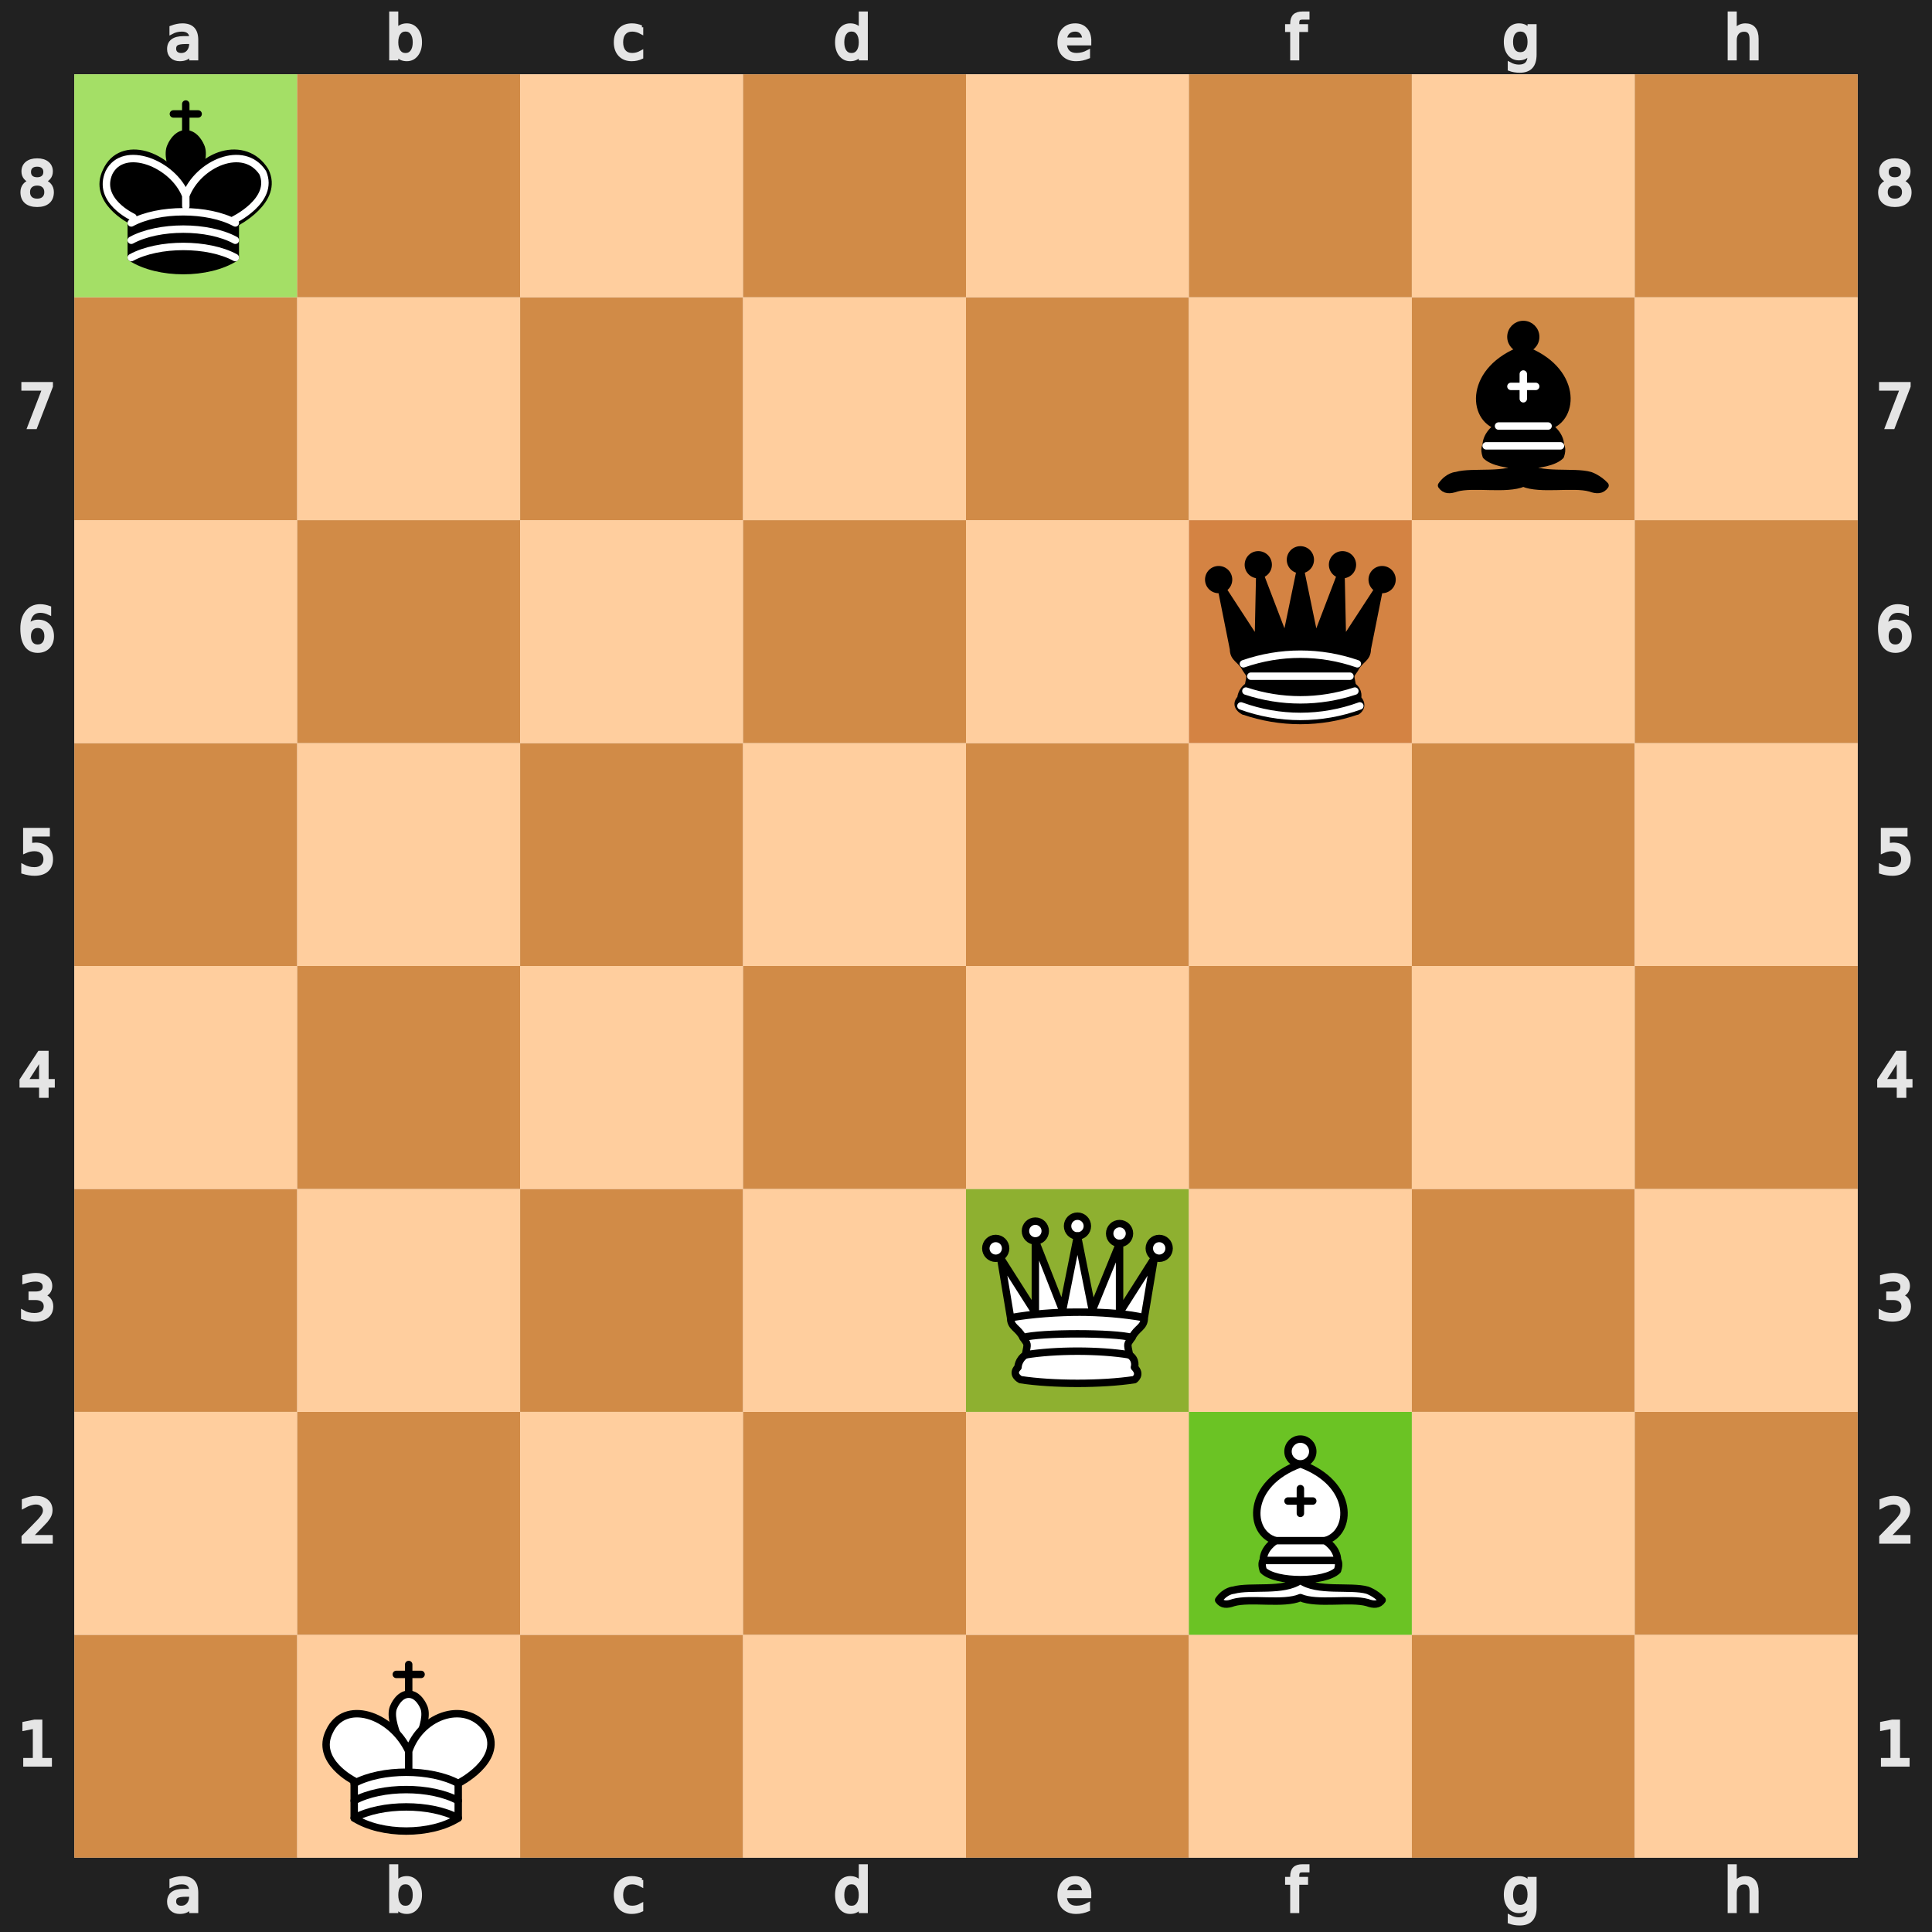
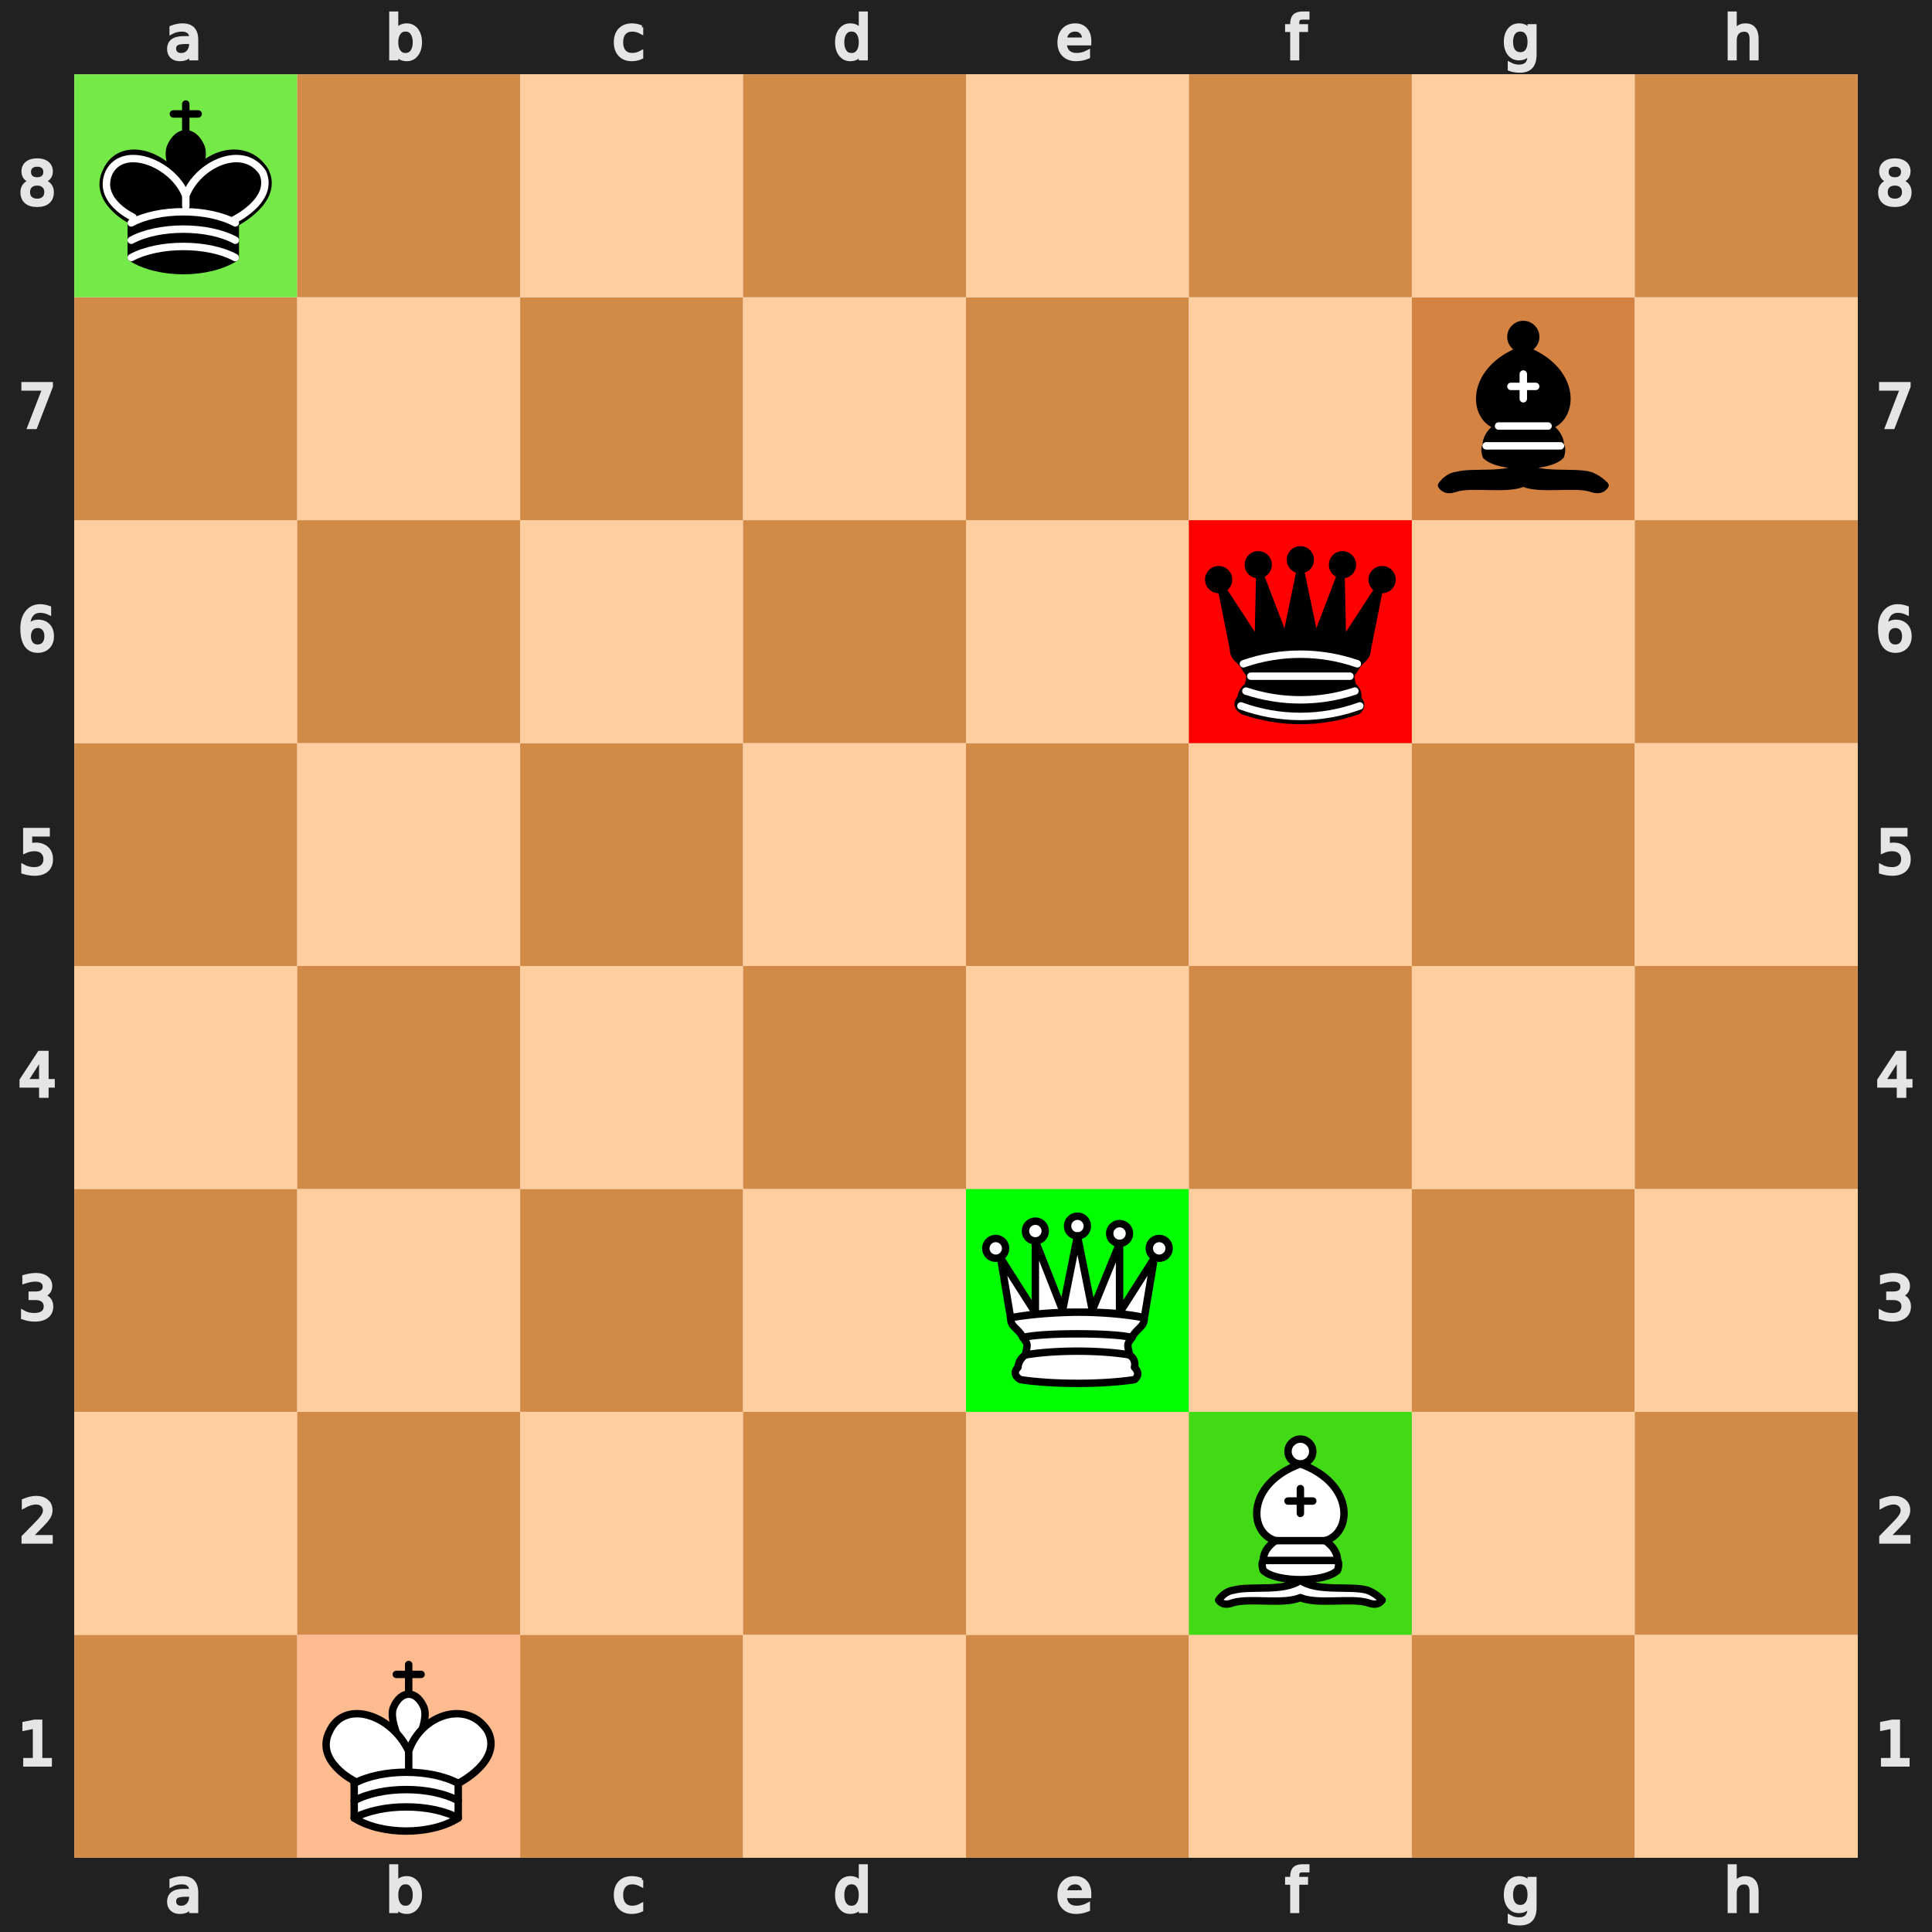
<svg xmlns="http://www.w3.org/2000/svg" xmlns:xlink="http://www.w3.org/1999/xlink" viewBox="0 0 390 390">
  <defs>
    <g id="white-bishop" class="white bishop" fill="none" fill-rule="evenodd" stroke="#000" stroke-width="1.5" stroke-linecap="round" stroke-linejoin="round">
      <g fill="#fff" stroke-linecap="butt">
        <path d="M9 36c3.39-.97 10.11.43 13.5-2 3.39 2.43 10.11 1.03 13.5 2 0 0 1.65.54 3 2-.68.97-1.65.99-3 .5-3.39-.97-10.11.46-13.5-1-3.39 1.46-10.11.03-13.5 1-1.354.49-2.323.47-3-.5 1.354-1.94 3-2 3-2zM15 32c2.5 2.5 12.5 2.5 15 0 .5-1.5 0-2 0-2 0-2.5-2.5-4-2.5-4 5.5-1.5 6-11.5-5-15.5-11 4-10.5 14-5 15.5 0 0-2.5 1.5-2.5 4 0 0-.5.5 0 2zM25 8a2.5 2.5 0 1 1-5 0 2.5 2.5 0 1 1 5 0z" />
      </g>
      <path d="M17.5 26h10M15 30h15m-7.5-14.5v5M20 18h5" stroke-linejoin="miter" />
    </g>
    <g id="white-queen" class="white queen" fill="#fff" fill-rule="evenodd" stroke="#000" stroke-width="1.5" stroke-linecap="round" stroke-linejoin="round">
      <path d="M8 12a2 2 0 1 1-4 0 2 2 0 1 1 4 0zM24.5 7.5a2 2 0 1 1-4 0 2 2 0 1 1 4 0zM41 12a2 2 0 1 1-4 0 2 2 0 1 1 4 0zM16 8.5a2 2 0 1 1-4 0 2 2 0 1 1 4 0zM33 9a2 2 0 1 1-4 0 2 2 0 1 1 4 0z" />
      <path d="M9 26c8.5-1.5 21-1.5 27 0l2-12-7 11V11l-5.5 13.5-3-15-3 15-5.5-14V25L7 14l2 12zM9 26c0 2 1.5 2 2.5 4 1 1.5 1 1 .5 3.5-1.5 1-1.5 2.5-1.5 2.5-1.5 1.5.5 2.5.5 2.5 6.5 1 16.5 1 23 0 0 0 1.5-1 0-2.5 0 0 .5-1.5-1-2.5-.5-2.5-.5-2 .5-3.5 1-2 2.5-2 2.5-4-8.5-1.5-18.5-1.5-27 0z" stroke-linecap="butt" />
      <path d="M11.5 30c3.5-1 18.5-1 22 0M12 33.5c6-1 15-1 21 0" fill="none" />
    </g>
    <g id="white-king" class="white king" fill="none" fill-rule="evenodd" stroke="#000" stroke-width="1.5" stroke-linecap="round" stroke-linejoin="round">
      <path d="M22.5 11.63V6M20 8h5" stroke-linejoin="miter" />
      <path d="M22.5 25s4.5-7.5 3-10.5c0 0-1-2.5-3-2.5s-3 2.5-3 2.5c-1.5 3 3 10.5 3 10.5" fill="#fff" stroke-linecap="butt" stroke-linejoin="miter" />
      <path d="M11.5 37c5.5 3.5 15.5 3.5 21 0v-7s9-4.5 6-10.5c-4-6.5-13.5-3.5-16 4V27v-3.5c-3.5-7.5-13-10.5-16-4-3 6 5 10 5 10V37z" fill="#fff" />
      <path d="M11.5 30c5.5-3 15.5-3 21 0m-21 3.5c5.5-3 15.5-3 21 0m-21 3.5c5.5-3 15.5-3 21 0" />
    </g>
    <g id="black-bishop" class="black bishop" fill="none" fill-rule="evenodd" stroke="#000" stroke-width="1.5" stroke-linecap="round" stroke-linejoin="round">
      <path d="M9 36c3.39-.97 10.11.43 13.5-2 3.39 2.43 10.11 1.03 13.5 2 0 0 1.65.54 3 2-.68.97-1.65.99-3 .5-3.39-.97-10.11.46-13.5-1-3.39 1.46-10.11.03-13.5 1-1.354.49-2.323.47-3-.5 1.354-1.94 3-2 3-2zm6-4c2.5 2.5 12.5 2.5 15 0 .5-1.5 0-2 0-2 0-2.5-2.5-4-2.5-4 5.5-1.5 6-11.5-5-15.5-11 4-10.5 14-5 15.5 0 0-2.5 1.5-2.5 4 0 0-.5.5 0 2zM25 8a2.5 2.5 0 1 1-5 0 2.5 2.5 0 1 1 5 0z" fill="#000" stroke-linecap="butt" />
      <path d="M17.5 26h10M15 30h15m-7.5-14.5v5M20 18h5" stroke="#fff" stroke-linejoin="miter" />
    </g>
    <g id="black-queen" class="black queen" fill="#000" fill-rule="evenodd" stroke="#000" stroke-width="1.5" stroke-linecap="round" stroke-linejoin="round">
      <g fill="#000" stroke="none">
        <circle cx="6" cy="12" r="2.75" />
        <circle cx="14" cy="9" r="2.75" />
        <circle cx="22.5" cy="8" r="2.75" />
        <circle cx="31" cy="9" r="2.75" />
        <circle cx="39" cy="12" r="2.75" />
      </g>
      <path d="M9 26c8.5-1.5 21-1.5 27 0l2.5-12.5L31 25l-.3-14.1-5.2 13.6-3-14.5-3 14.5-5.2-13.6L14 25 6.5 13.5 9 26zM9 26c0 2 1.5 2 2.5 4 1 1.5 1 1 .5 3.5-1.5 1-1.5 2.5-1.5 2.5-1.5 1.5.5 2.5.5 2.5 6.5 1 16.5 1 23 0 0 0 1.5-1 0-2.5 0 0 .5-1.5-1-2.5-.5-2.5-.5-2 .5-3.5 1-2 2.5-2 2.5-4-8.5-1.5-18.5-1.5-27 0z" stroke-linecap="butt" />
      <path d="M11 38.5a35 35 1 0 0 23 0" fill="none" stroke-linecap="butt" />
      <path d="M11 29a35 35 1 0 1 23 0M12.5 31.5h20M11.5 34.5a35 35 1 0 0 22 0M10.5 37.5a35 35 1 0 0 24 0" fill="none" stroke="#fff" />
    </g>
    <g id="black-king" class="black king" fill="none" fill-rule="evenodd" stroke="#000" stroke-width="1.5" stroke-linecap="round" stroke-linejoin="round">
      <path d="M22.5 11.63V6" stroke-linejoin="miter" />
      <path d="M22.5 25s4.5-7.5 3-10.5c0 0-1-2.5-3-2.5s-3 2.5-3 2.5c-1.5 3 3 10.5 3 10.5" fill="#000" stroke-linecap="butt" stroke-linejoin="miter" />
      <path d="M11.5 37c5.5 3.5 15.5 3.5 21 0v-7s9-4.5 6-10.5c-4-6.5-13.5-3.5-16 4V27v-3.5c-3.5-7.5-13-10.5-16-4-3 6 5 10 5 10V37z" fill="#000" />
      <path d="M20 8h5" stroke-linejoin="miter" />
      <path d="M32 29.5s8.5-4 6.03-9.65C34.15 14 25 18 22.5 24.5l.01 2.1-.01-2.1C20 18 9.906 14 6.997 19.85c-2.497 5.65 4.853 9 4.853 9M11.5 30c5.5-3 15.5-3 21 0m-21 3.5c5.5-3 15.5-3 21 0m-21 3.5c5.5-3 15.5-3 21 0" stroke="#fff" />
    </g>
  </defs>
  <rect x="7.5" y="7.5" width="375" height="375" fill="none" stroke="#212121" stroke-width="15" />
  <g transform="translate(20, 1) scale(0.75, 0.75)" fill="#e5e5e5" stroke="#e5e5e5">
    <path d="M23.328 10.016q-1.742 0-2.414.398-.672.398-.672 1.36 0 .765.5 1.218.508.445 1.375.445 1.196 0 1.914-.843.727-.852.727-2.258v-.32zm2.867-.594v4.992h-1.437v-1.328q-.492.797-1.227 1.18-.734.375-1.797.375-1.343 0-2.14-.75-.79-.758-.79-2.024 0-1.476.985-2.226.992-.75 2.953-.75h2.016V8.75q0-.992-.656-1.531-.649-.547-1.829-.547-.75 0-1.46.18-.711.18-1.368.539V6.062q.79-.304 1.532-.453.742-.156 1.445-.156 1.898 0 2.836.984.937.985.937 2.985z" />
  </g>
  <g transform="translate(20, 375) scale(0.75, 0.75)" fill="#e5e5e5" stroke="#e5e5e5">
    <path d="M23.328 10.016q-1.742 0-2.414.398-.672.398-.672 1.36 0 .765.5 1.218.508.445 1.375.445 1.196 0 1.914-.843.727-.852.727-2.258v-.32zm2.867-.594v4.992h-1.437v-1.328q-.492.797-1.227 1.18-.734.375-1.797.375-1.343 0-2.14-.75-.79-.758-.79-2.024 0-1.476.985-2.226.992-.75 2.953-.75h2.016V8.75q0-.992-.656-1.531-.649-.547-1.829-.547-.75 0-1.46.18-.711.18-1.368.539V6.062q.79-.304 1.532-.453.742-.156 1.445-.156 1.898 0 2.836.984.937.985.937 2.985z" />
  </g>
  <g transform="translate(65, 1) scale(0.75, 0.75)" fill="#e5e5e5" stroke="#e5e5e5">
    <path d="M24.922 10.047q0-1.586-.656-2.485-.649-.906-1.79-.906-1.14 0-1.796.906-.649.899-.649 2.485 0 1.586.649 2.492.656.898 1.797.898 1.14 0 1.789-.898.656-.906.656-2.492zm-4.89-3.055q.452-.781 1.14-1.156.695-.383 1.656-.383 1.594 0 2.586 1.266 1 1.265 1 3.328 0 2.062-1 3.328-.992 1.266-2.586 1.266-.96 0-1.656-.375-.688-.383-1.14-1.164v1.312h-1.446V2.258h1.445z" />
  </g>
  <g transform="translate(65, 375) scale(0.75, 0.75)" fill="#e5e5e5" stroke="#e5e5e5">
    <path d="M24.922 10.047q0-1.586-.656-2.485-.649-.906-1.79-.906-1.14 0-1.796.906-.649.899-.649 2.485 0 1.586.649 2.492.656.898 1.797.898 1.14 0 1.789-.898.656-.906.656-2.492zm-4.89-3.055q.452-.781 1.14-1.156.695-.383 1.656-.383 1.594 0 2.586 1.266 1 1.265 1 3.328 0 2.062-1 3.328-.992 1.266-2.586 1.266-.96 0-1.656-.375-.688-.383-1.14-1.164v1.312h-1.446V2.258h1.445z" />
  </g>
  <g transform="translate(110, 1) scale(0.75, 0.75)" fill="#e5e5e5" stroke="#e5e5e5">
    <path d="M25.96 6v1.344q-.608-.336-1.226-.5-.609-.172-1.234-.172-1.398 0-2.172.89-.773.883-.773 2.485 0 1.601.773 2.492.774.883 2.172.883.625 0 1.234-.164.618-.172 1.227-.508v1.328q-.602.281-1.25.422-.64.14-1.367.14-1.977 0-3.14-1.242-1.165-1.242-1.165-3.351 0-2.14 1.172-3.367 1.18-1.227 3.227-1.227.664 0 1.296.14.633.134 1.227.407z" />
  </g>
  <g transform="translate(110, 375) scale(0.75, 0.75)" fill="#e5e5e5" stroke="#e5e5e5">
    <path d="M25.96 6v1.344q-.608-.336-1.226-.5-.609-.172-1.234-.172-1.398 0-2.172.89-.773.883-.773 2.485 0 1.601.773 2.492.774.883 2.172.883.625 0 1.234-.164.618-.172 1.227-.508v1.328q-.602.281-1.25.422-.64.14-1.367.14-1.977 0-3.14-1.242-1.165-1.242-1.165-3.351 0-2.14 1.172-3.367 1.18-1.227 3.227-1.227.664 0 1.296.14.633.134 1.227.407z" />
  </g>
  <g transform="translate(155, 1) scale(0.75, 0.75)" fill="#e5e5e5" stroke="#e5e5e5">
    <path d="M24.973 6.992V2.258h1.437v12.156h-1.437v-1.312q-.453.78-1.149 1.164-.687.375-1.656.375-1.586 0-2.586-1.266-.992-1.266-.992-3.328 0-2.063.992-3.328 1-1.266 2.586-1.266.969 0 1.656.383.696.375 1.149 1.156zm-4.899 3.055q0 1.586.649 2.492.656.898 1.797.898 1.14 0 1.796-.898.657-.906.657-2.492 0-1.586-.657-2.485-.656-.906-1.796-.906-1.141 0-1.797.906-.649.899-.649 2.485z" />
  </g>
  <g transform="translate(155, 375) scale(0.75, 0.75)" fill="#e5e5e5" stroke="#e5e5e5">
    <path d="M24.973 6.992V2.258h1.437v12.156h-1.437v-1.312q-.453.78-1.149 1.164-.687.375-1.656.375-1.586 0-2.586-1.266-.992-1.266-.992-3.328 0-2.063.992-3.328 1-1.266 2.586-1.266.969 0 1.656.383.696.375 1.149 1.156zm-4.899 3.055q0 1.586.649 2.492.656.898 1.797.898 1.14 0 1.796-.898.657-.906.657-2.492 0-1.586-.657-2.485-.656-.906-1.796-.906-1.141 0-1.797.906-.649.899-.649 2.485z" />
  </g>
  <g transform="translate(200, 1) scale(0.75, 0.75)" fill="#e5e5e5" stroke="#e5e5e5">
    <path d="M26.555 9.68v.703h-6.61q.094 1.484.89 2.265.806.774 2.235.774.828 0 1.602-.203.781-.203 1.547-.61v1.36q-.774.328-1.586.5-.813.172-1.649.172-2.093 0-3.32-1.22-1.219-1.218-1.219-3.296 0-2.148 1.157-3.406 1.164-1.266 3.132-1.266 1.766 0 2.79 1.14 1.03 1.134 1.03 3.087zm-1.438-.422q-.015-1.18-.664-1.883-.64-.703-1.703-.703-1.203 0-1.93.68-.718.68-.828 1.914z" />
  </g>
  <g transform="translate(200, 375) scale(0.75, 0.75)" fill="#e5e5e5" stroke="#e5e5e5">
    <path d="M26.555 9.68v.703h-6.61q.094 1.484.89 2.265.806.774 2.235.774.828 0 1.602-.203.781-.203 1.547-.61v1.36q-.774.328-1.586.5-.813.172-1.649.172-2.093 0-3.32-1.22-1.219-1.218-1.219-3.296 0-2.148 1.157-3.406 1.164-1.266 3.132-1.266 1.766 0 2.79 1.14 1.03 1.134 1.03 3.087zm-1.438-.422q-.015-1.18-.664-1.883-.64-.703-1.703-.703-1.203 0-1.93.68-.718.68-.828 1.914z" />
  </g>
  <g transform="translate(245, 1) scale(0.75, 0.75)" fill="#e5e5e5" stroke="#e5e5e5">
    <path d="M25.285 2.258v1.195H23.91q-.773 0-1.078.313-.297.312-.297 1.125v.773h2.367v1.117h-2.367v7.633H21.09V6.781h-1.375V5.664h1.375v-.61q0-1.46.68-2.124.68-.672 2.156-.672z" />
  </g>
  <g transform="translate(245, 375) scale(0.75, 0.75)" fill="#e5e5e5" stroke="#e5e5e5">
    <path d="M25.285 2.258v1.195H23.91q-.773 0-1.078.313-.297.312-.297 1.125v.773h2.367v1.117h-2.367v7.633H21.09V6.781h-1.375V5.664h1.375v-.61q0-1.46.68-2.124.68-.672 2.156-.672z" />
  </g>
  <g transform="translate(290, 1) scale(0.75, 0.75)" fill="#e5e5e5" stroke="#e5e5e5">
    <path d="M24.973 9.937q0-1.562-.649-2.421-.64-.86-1.804-.86-1.157 0-1.805.86-.64.859-.64 2.421 0 1.555.64 2.415.648.859 1.805.859 1.164 0 1.804-.86.649-.859.649-2.414zm1.437 3.391q0 2.234-.992 3.32-.992 1.094-3.04 1.094-.757 0-1.429-.117-.672-.11-1.304-.344v-1.398q.632.344 1.25.508.617.164 1.257.164 1.414 0 2.118-.743.703-.734.703-2.226v-.711q-.446.773-1.141 1.156-.695.383-1.664.383-1.61 0-2.594-1.227-.984-1.226-.984-3.25 0-2.03.984-3.257.985-1.227 2.594-1.227.969 0 1.664.383t1.14 1.156V5.664h1.438z" />
  </g>
  <g transform="translate(290, 375) scale(0.75, 0.75)" fill="#e5e5e5" stroke="#e5e5e5">
    <path d="M24.973 9.937q0-1.562-.649-2.421-.64-.86-1.804-.86-1.157 0-1.805.86-.64.859-.64 2.421 0 1.555.64 2.415.648.859 1.805.859 1.164 0 1.804-.86.649-.859.649-2.414zm1.437 3.391q0 2.234-.992 3.32-.992 1.094-3.04 1.094-.757 0-1.429-.117-.672-.11-1.304-.344v-1.398q.632.344 1.25.508.617.164 1.257.164 1.414 0 2.118-.743.703-.734.703-2.226v-.711q-.446.773-1.141 1.156-.695.383-1.664.383-1.61 0-2.594-1.227-.984-1.226-.984-3.25 0-2.03.984-3.257.985-1.227 2.594-1.227.969 0 1.664.383t1.14 1.156V5.664h1.438z" />
  </g>
  <g transform="translate(335, 1) scale(0.75, 0.75)" fill="#e5e5e5" stroke="#e5e5e5">
    <path d="M26.164 9.133v5.281h-1.437V9.18q0-1.243-.485-1.86-.484-.617-1.453-.617-1.164 0-1.836.742-.672.742-.672 2.024v4.945h-1.445V2.258h1.445v4.765q.516-.789 1.211-1.18.703-.39 1.617-.39 1.508 0 2.282.938.773.93.773 2.742z" />
  </g>
  <g transform="translate(335, 375) scale(0.75, 0.75)" fill="#e5e5e5" stroke="#e5e5e5">
    <path d="M26.164 9.133v5.281h-1.437V9.18q0-1.243-.485-1.86-.484-.617-1.453-.617-1.164 0-1.836.742-.672.742-.672 2.024v4.945h-1.445V2.258h1.445v4.765q.516-.789 1.211-1.18.703-.39 1.617-.39 1.508 0 2.282.938.773.93.773 2.742z" />
  </g>
  <g transform="translate(0, 335) scale(0.75, 0.75)" fill="#e5e5e5" stroke="#e5e5e5">
    <path d="M6.754 26.996h2.578v-8.898l-2.805.562v-1.437l2.79-.563h1.578v10.336h2.578v1.328h-6.72z" />
  </g>
  <g transform="translate(375, 335) scale(0.75, 0.75)" fill="#e5e5e5" stroke="#e5e5e5">
    <path d="M6.754 26.996h2.578v-8.898l-2.805.562v-1.437l2.79-.563h1.578v10.336h2.578v1.328h-6.72z" />
  </g>
  <g transform="translate(0, 290) scale(0.75, 0.75)" fill="#e5e5e5" stroke="#e5e5e5">
    <path d="M8.195 26.996h5.508v1.328H6.297v-1.328q.898-.93 2.445-2.492 1.555-1.57 1.953-2.024.758-.851 1.055-1.437.305-.594.305-1.164 0-.93-.657-1.516-.648-.586-1.695-.586-.742 0-1.57.258-.82.258-1.758.781v-1.593q.953-.383 1.781-.578.828-.196 1.516-.196 1.812 0 2.89.906 1.079.907 1.079 2.422 0 .72-.274 1.368-.265.64-.976 1.515-.196.227-1.243 1.313-1.046 1.078-2.953 3.023z" />
  </g>
  <g transform="translate(375, 290) scale(0.75, 0.75)" fill="#e5e5e5" stroke="#e5e5e5">
    <path d="M8.195 26.996h5.508v1.328H6.297v-1.328q.898-.93 2.445-2.492 1.555-1.57 1.953-2.024.758-.851 1.055-1.437.305-.594.305-1.164 0-.93-.657-1.516-.648-.586-1.695-.586-.742 0-1.57.258-.82.258-1.758.781v-1.593q.953-.383 1.781-.578.828-.196 1.516-.196 1.812 0 2.89.906 1.079.907 1.079 2.422 0 .72-.274 1.368-.265.64-.976 1.515-.196.227-1.243 1.313-1.046 1.078-2.953 3.023z" />
  </g>
  <g transform="translate(0, 245) scale(0.75, 0.75)" fill="#e5e5e5" stroke="#e5e5e5">
    <path d="M11.434 22.035q1.132.242 1.765 1.008.64.766.64 1.89 0 1.727-1.187 2.672-1.187.946-3.375.946-.734 0-1.515-.149-.774-.14-1.602-.43V26.45q.656.383 1.438.578.78.196 1.632.196 1.485 0 2.258-.586.782-.586.782-1.703 0-1.032-.727-1.61-.719-.586-2.008-.586h-1.36v-1.297h1.423q1.164 0 1.78-.46.618-.47.618-1.344 0-.899-.64-1.375-.633-.485-1.82-.485-.65 0-1.391.141-.743.14-1.633.437V16.95q.898-.25 1.68-.375.788-.125 1.484-.125 1.797 0 2.844.82 1.046.813 1.046 2.204 0 .968-.554 1.64-.555.664-1.578.922z" />
  </g>
  <g transform="translate(375, 245) scale(0.75, 0.75)" fill="#e5e5e5" stroke="#e5e5e5">
    <path d="M11.434 22.035q1.132.242 1.765 1.008.64.766.64 1.89 0 1.727-1.187 2.672-1.187.946-3.375.946-.734 0-1.515-.149-.774-.14-1.602-.43V26.45q.656.383 1.438.578.78.196 1.632.196 1.485 0 2.258-.586.782-.586.782-1.703 0-1.032-.727-1.61-.719-.586-2.008-.586h-1.36v-1.297h1.423q1.164 0 1.78-.46.618-.47.618-1.344 0-.899-.64-1.375-.633-.485-1.82-.485-.65 0-1.391.141-.743.14-1.633.437V16.95q.898-.25 1.68-.375.788-.125 1.484-.125 1.797 0 2.844.82 1.046.813 1.046 2.204 0 .968-.554 1.64-.555.664-1.578.922z" />
  </g>
  <g transform="translate(0, 200) scale(0.75, 0.75)" fill="#e5e5e5" stroke="#e5e5e5">
    <path d="M11.016 18.035L7.03 24.262h3.985zm-.414-1.375h1.984v7.602h1.664v1.312h-1.664v2.75h-1.57v-2.75H5.75v-1.523z" />
  </g>
  <g transform="translate(375, 200) scale(0.75, 0.75)" fill="#e5e5e5" stroke="#e5e5e5">
    <path d="M11.016 18.035L7.03 24.262h3.985zm-.414-1.375h1.984v7.602h1.664v1.312h-1.664v2.75h-1.57v-2.75H5.75v-1.523z" />
  </g>
  <g transform="translate(0, 155) scale(0.75, 0.75)" fill="#e5e5e5" stroke="#e5e5e5">
    <path d="M6.719 16.66h6.195v1.328h-4.75v2.86q.344-.118.688-.172.343-.063.687-.063 1.953 0 3.094 1.07 1.14 1.07 1.14 2.899 0 1.883-1.171 2.93-1.172 1.039-3.305 1.039-.735 0-1.5-.125-.758-.125-1.57-.375v-1.586q.703.383 1.453.57.75.188 1.586.188 1.351 0 2.14-.711.79-.711.79-1.93 0-1.219-.79-1.93-.789-.71-2.14-.71-.633 0-1.266.14-.625.14-1.281.438z" />
  </g>
  <g transform="translate(375, 155) scale(0.75, 0.75)" fill="#e5e5e5" stroke="#e5e5e5">
    <path d="M6.719 16.66h6.195v1.328h-4.75v2.86q.344-.118.688-.172.343-.063.687-.063 1.953 0 3.094 1.07 1.14 1.07 1.14 2.899 0 1.883-1.171 2.93-1.172 1.039-3.305 1.039-.735 0-1.5-.125-.758-.125-1.57-.375v-1.586q.703.383 1.453.57.75.188 1.586.188 1.351 0 2.14-.711.79-.711.79-1.93 0-1.219-.79-1.93-.789-.71-2.14-.71-.633 0-1.266.14-.625.14-1.281.438z" />
  </g>
  <g transform="translate(0, 110) scale(0.75, 0.75)" fill="#e5e5e5" stroke="#e5e5e5">
    <path d="M10.137 21.863q-1.063 0-1.688.727-.617.726-.617 1.992 0 1.258.617 1.992.625.727 1.688.727 1.062 0 1.68-.727.624-.734.624-1.992 0-1.266-.625-1.992-.617-.727-1.68-.727zm3.133-4.945v1.437q-.594-.28-1.204-.43-.601-.148-1.195-.148-1.562 0-2.39 1.055-.82 1.055-.938 3.188.46-.68 1.156-1.04.696-.367 1.531-.367 1.758 0 2.774 1.07 1.023 1.063 1.023 2.899 0 1.797-1.062 2.883-1.063 1.086-2.828 1.086-2.024 0-3.094-1.547-1.07-1.555-1.07-4.5 0-2.766 1.312-4.406 1.313-1.649 3.524-1.649.593 0 1.195.117.61.118 1.266.352z" />
  </g>
  <g transform="translate(375, 110) scale(0.75, 0.75)" fill="#e5e5e5" stroke="#e5e5e5">
    <path d="M10.137 21.863q-1.063 0-1.688.727-.617.726-.617 1.992 0 1.258.617 1.992.625.727 1.688.727 1.062 0 1.68-.727.624-.734.624-1.992 0-1.266-.625-1.992-.617-.727-1.68-.727zm3.133-4.945v1.437q-.594-.28-1.204-.43-.601-.148-1.195-.148-1.562 0-2.39 1.055-.82 1.055-.938 3.188.46-.68 1.156-1.04.696-.367 1.531-.367 1.758 0 2.774 1.07 1.023 1.063 1.023 2.899 0 1.797-1.062 2.883-1.063 1.086-2.828 1.086-2.024 0-3.094-1.547-1.07-1.555-1.07-4.5 0-2.766 1.312-4.406 1.313-1.649 3.524-1.649.593 0 1.195.117.61.118 1.266.352z" />
  </g>
  <g transform="translate(0, 65) scale(0.75, 0.75)" fill="#e5e5e5" stroke="#e5e5e5">
    <path d="M6.25 16.66h7.5v.672L9.516 28.324H7.867l3.985-10.336H6.25z" />
  </g>
  <g transform="translate(375, 65) scale(0.75, 0.75)" fill="#e5e5e5" stroke="#e5e5e5">
    <path d="M6.25 16.66h7.5v.672L9.516 28.324H7.867l3.985-10.336H6.25z" />
  </g>
  <g transform="translate(0, 20) scale(0.75, 0.75)" fill="#e5e5e5" stroke="#e5e5e5">
    <path d="M10 22.785q-1.125 0-1.773.602-.641.601-.641 1.656t.64 1.656q.649.602 1.774.602t1.773-.602q.649-.61.649-1.656 0-1.055-.649-1.656-.64-.602-1.773-.602zm-1.578-.672q-1.016-.25-1.586-.945-.563-.695-.563-1.695 0-1.399.993-2.211 1-.813 2.734-.813 1.742 0 2.734.813.993.812.993 2.21 0 1-.57 1.696-.563.695-1.571.945 1.14.266 1.773 1.04.641.773.641 1.89 0 1.695-1.04 2.602-1.03.906-2.96.906t-2.969-.906Q6 26.738 6 25.043q0-1.117.64-1.89.641-.774 1.782-1.04zm-.578-2.492q0 .906.562 1.414.57.508 1.594.508 1.016 0 1.586-.508.578-.508.578-1.414 0-.906-.578-1.414-.57-.508-1.586-.508-1.023 0-1.594.508-.562.508-.562 1.414z" />
  </g>
  <g transform="translate(375, 20) scale(0.75, 0.75)" fill="#e5e5e5" stroke="#e5e5e5">
    <path d="M10 22.785q-1.125 0-1.773.602-.641.601-.641 1.656t.64 1.656q.649.602 1.774.602t1.773-.602q.649-.61.649-1.656 0-1.055-.649-1.656-.64-.602-1.773-.602zm-1.578-.672q-1.016-.25-1.586-.945-.563-.695-.563-1.695 0-1.399.993-2.211 1-.813 2.734-.813 1.742 0 2.734.813.993.812.993 2.21 0 1-.57 1.696-.563.695-1.571.945 1.14.266 1.773 1.04.641.773.641 1.89 0 1.695-1.04 2.602-1.03.906-2.96.906t-2.969-.906Q6 26.738 6 25.043q0-1.117.64-1.89.641-.774 1.782-1.04zm-.578-2.492q0 .906.562 1.414.57.508 1.594.508 1.016 0 1.586-.508.578-.508.578-1.414 0-.906-.578-1.414-.57-.508-1.586-.508-1.023 0-1.594.508-.562.508-.562 1.414z" />
  </g>
  <rect x="15" y="330" width="45" height="45" class="square dark a1" stroke="none" fill="#d18b47" />
  <rect x="15" y="330" width="45" height="45" stroke="none" fill="rgba(255, 0, 0, 0.0)" />
  <rect x="60" y="330" width="45" height="45" class="square light b1" stroke="none" fill="#ffce9e" />
-   <rect x="60" y="330" width="45" height="45" stroke="none" fill="rgba(255, 0, 0, 0.007)" />
+   <rect x="60" y="330" width="45" height="45" stroke="none" fill="rgba(255, 0, 0, 0.091)" />
  <rect x="105" y="330" width="45" height="45" class="square dark c1" stroke="none" fill="#d18b47" />
  <rect x="105" y="330" width="45" height="45" stroke="none" fill="rgba(255, 0, 0, 0.0)" />
  <rect x="150" y="330" width="45" height="45" class="square light d1" stroke="none" fill="#ffce9e" />
  <rect x="150" y="330" width="45" height="45" stroke="none" fill="rgba(255, 0, 0, 0.0)" />
  <rect x="195" y="330" width="45" height="45" class="square dark e1" stroke="none" fill="#d18b47" />
  <rect x="195" y="330" width="45" height="45" stroke="none" fill="rgba(255, 0, 0, 0.0)" />
  <rect x="240" y="330" width="45" height="45" class="square light f1" stroke="none" fill="#ffce9e" />
  <rect x="240" y="330" width="45" height="45" stroke="none" fill="rgba(255, 0, 0, 0.0)" />
  <rect x="285" y="330" width="45" height="45" class="square dark g1" stroke="none" fill="#d18b47" />
  <rect x="285" y="330" width="45" height="45" stroke="none" fill="rgba(255, 0, 0, 0.0)" />
  <rect x="330" y="330" width="45" height="45" class="square light h1" stroke="none" fill="#ffce9e" />
  <rect x="330" y="330" width="45" height="45" stroke="none" fill="rgba(255, 0, 0, 0.0)" />
  <rect x="15" y="285" width="45" height="45" class="square light a2" stroke="none" fill="#ffce9e" />
  <rect x="15" y="285" width="45" height="45" stroke="none" fill="rgba(255, 0, 0, 0.0)" />
  <rect x="60" y="285" width="45" height="45" class="square dark b2" stroke="none" fill="#d18b47" />
  <rect x="60" y="285" width="45" height="45" stroke="none" fill="rgba(255, 0, 0, 0.0)" />
  <rect x="105" y="285" width="45" height="45" class="square light c2" stroke="none" fill="#ffce9e" />
  <rect x="105" y="285" width="45" height="45" stroke="none" fill="rgba(255, 0, 0, 0.0)" />
  <rect x="150" y="285" width="45" height="45" class="square dark d2" stroke="none" fill="#d18b47" />
  <rect x="150" y="285" width="45" height="45" stroke="none" fill="rgba(255, 0, 0, 0.0)" />
  <rect x="195" y="285" width="45" height="45" class="square light e2" stroke="none" fill="#ffce9e" />
  <rect x="195" y="285" width="45" height="45" stroke="none" fill="rgba(255, 0, 0, 0.0)" />
  <rect x="240" y="285" width="45" height="45" class="square dark f2" stroke="none" fill="#d18b47" />
-   <rect x="240" y="285" width="45" height="45" stroke="none" fill="rgba(0, 255, 0, 0.486)" />
+   <rect x="240" y="285" width="45" height="45" stroke="none" fill="rgba(0, 255, 0, 0.682)" />
  <rect x="285" y="285" width="45" height="45" class="square light g2" stroke="none" fill="#ffce9e" />
  <rect x="285" y="285" width="45" height="45" stroke="none" fill="rgba(255, 0, 0, 0.0)" />
  <rect x="330" y="285" width="45" height="45" class="square dark h2" stroke="none" fill="#d18b47" />
  <rect x="330" y="285" width="45" height="45" stroke="none" fill="rgba(255, 0, 0, 0.0)" />
  <rect x="15" y="240" width="45" height="45" class="square dark a3" stroke="none" fill="#d18b47" />
  <rect x="15" y="240" width="45" height="45" stroke="none" fill="rgba(255, 0, 0, 0.0)" />
  <rect x="60" y="240" width="45" height="45" class="square light b3" stroke="none" fill="#ffce9e" />
  <rect x="60" y="240" width="45" height="45" stroke="none" fill="rgba(255, 0, 0, 0.0)" />
  <rect x="105" y="240" width="45" height="45" class="square dark c3" stroke="none" fill="#d18b47" />
  <rect x="105" y="240" width="45" height="45" stroke="none" fill="rgba(255, 0, 0, 0.0)" />
  <rect x="150" y="240" width="45" height="45" class="square light d3" stroke="none" fill="#ffce9e" />
  <rect x="150" y="240" width="45" height="45" stroke="none" fill="rgba(255, 0, 0, 0.0)" />
  <rect x="195" y="240" width="45" height="45" class="square dark e3" stroke="none" fill="#d18b47" />
-   <rect x="195" y="240" width="45" height="45" stroke="none" fill="rgba(0, 255, 0, 0.322)" />
+   <rect x="195" y="240" width="45" height="45" stroke="none" fill="rgba(0, 255, 0, 1.0)" />
  <rect x="240" y="240" width="45" height="45" class="square light f3" stroke="none" fill="#ffce9e" />
  <rect x="240" y="240" width="45" height="45" stroke="none" fill="rgba(255, 0, 0, 0.0)" />
  <rect x="285" y="240" width="45" height="45" class="square dark g3" stroke="none" fill="#d18b47" />
  <rect x="285" y="240" width="45" height="45" stroke="none" fill="rgba(255, 0, 0, 0.0)" />
  <rect x="330" y="240" width="45" height="45" class="square light h3" stroke="none" fill="#ffce9e" />
  <rect x="330" y="240" width="45" height="45" stroke="none" fill="rgba(255, 0, 0, 0.0)" />
  <rect x="15" y="195" width="45" height="45" class="square light a4" stroke="none" fill="#ffce9e" />
  <rect x="15" y="195" width="45" height="45" stroke="none" fill="rgba(255, 0, 0, 0.0)" />
  <rect x="60" y="195" width="45" height="45" class="square dark b4" stroke="none" fill="#d18b47" />
  <rect x="60" y="195" width="45" height="45" stroke="none" fill="rgba(255, 0, 0, 0.0)" />
  <rect x="105" y="195" width="45" height="45" class="square light c4" stroke="none" fill="#ffce9e" />
  <rect x="105" y="195" width="45" height="45" stroke="none" fill="rgba(255, 0, 0, 0.0)" />
  <rect x="150" y="195" width="45" height="45" class="square dark d4" stroke="none" fill="#d18b47" />
  <rect x="150" y="195" width="45" height="45" stroke="none" fill="rgba(255, 0, 0, 0.0)" />
  <rect x="195" y="195" width="45" height="45" class="square light e4" stroke="none" fill="#ffce9e" />
  <rect x="195" y="195" width="45" height="45" stroke="none" fill="rgba(255, 0, 0, 0.0)" />
  <rect x="240" y="195" width="45" height="45" class="square dark f4" stroke="none" fill="#d18b47" />
  <rect x="240" y="195" width="45" height="45" stroke="none" fill="rgba(255, 0, 0, 0.0)" />
  <rect x="285" y="195" width="45" height="45" class="square light g4" stroke="none" fill="#ffce9e" />
  <rect x="285" y="195" width="45" height="45" stroke="none" fill="rgba(255, 0, 0, 0.0)" />
  <rect x="330" y="195" width="45" height="45" class="square dark h4" stroke="none" fill="#d18b47" />
  <rect x="330" y="195" width="45" height="45" stroke="none" fill="rgba(255, 0, 0, 0.0)" />
  <rect x="15" y="150" width="45" height="45" class="square dark a5" stroke="none" fill="#d18b47" />
  <rect x="15" y="150" width="45" height="45" stroke="none" fill="rgba(255, 0, 0, 0.0)" />
  <rect x="60" y="150" width="45" height="45" class="square light b5" stroke="none" fill="#ffce9e" />
  <rect x="60" y="150" width="45" height="45" stroke="none" fill="rgba(255, 0, 0, 0.0)" />
  <rect x="105" y="150" width="45" height="45" class="square dark c5" stroke="none" fill="#d18b47" />
  <rect x="105" y="150" width="45" height="45" stroke="none" fill="rgba(255, 0, 0, 0.0)" />
  <rect x="150" y="150" width="45" height="45" class="square light d5" stroke="none" fill="#ffce9e" />
  <rect x="150" y="150" width="45" height="45" stroke="none" fill="rgba(255, 0, 0, 0.0)" />
  <rect x="195" y="150" width="45" height="45" class="square dark e5" stroke="none" fill="#d18b47" />
  <rect x="195" y="150" width="45" height="45" stroke="none" fill="rgba(255, 0, 0, 0.0)" />
  <rect x="240" y="150" width="45" height="45" class="square light f5" stroke="none" fill="#ffce9e" />
  <rect x="240" y="150" width="45" height="45" stroke="none" fill="rgba(255, 0, 0, 0.0)" />
  <rect x="285" y="150" width="45" height="45" class="square dark g5" stroke="none" fill="#d18b47" />
  <rect x="285" y="150" width="45" height="45" stroke="none" fill="rgba(255, 0, 0, 0.0)" />
  <rect x="330" y="150" width="45" height="45" class="square light h5" stroke="none" fill="#ffce9e" />
  <rect x="330" y="150" width="45" height="45" stroke="none" fill="rgba(255, 0, 0, 0.0)" />
  <rect x="15" y="105" width="45" height="45" class="square light a6" stroke="none" fill="#ffce9e" />
  <rect x="15" y="105" width="45" height="45" stroke="none" fill="rgba(255, 0, 0, 0.0)" />
  <rect x="60" y="105" width="45" height="45" class="square dark b6" stroke="none" fill="#d18b47" />
  <rect x="60" y="105" width="45" height="45" stroke="none" fill="rgba(255, 0, 0, 0.0)" />
  <rect x="105" y="105" width="45" height="45" class="square light c6" stroke="none" fill="#ffce9e" />
  <rect x="105" y="105" width="45" height="45" stroke="none" fill="rgba(255, 0, 0, 0.0)" />
  <rect x="150" y="105" width="45" height="45" class="square dark d6" stroke="none" fill="#d18b47" />
  <rect x="150" y="105" width="45" height="45" stroke="none" fill="rgba(255, 0, 0, 0.0)" />
  <rect x="195" y="105" width="45" height="45" class="square light e6" stroke="none" fill="#ffce9e" />
  <rect x="195" y="105" width="45" height="45" stroke="none" fill="rgba(255, 0, 0, 0.0)" />
  <rect x="240" y="105" width="45" height="45" class="square dark f6" stroke="none" fill="#d18b47" />
-   <rect x="240" y="105" width="45" height="45" stroke="none" fill="rgba(255, 0, 0, 0.059)" />
+   <rect x="240" y="105" width="45" height="45" stroke="none" fill="rgba(255, 0, 0, 1.0)" />
  <rect x="285" y="105" width="45" height="45" class="square light g6" stroke="none" fill="#ffce9e" />
  <rect x="285" y="105" width="45" height="45" stroke="none" fill="rgba(255, 0, 0, 0.0)" />
  <rect x="330" y="105" width="45" height="45" class="square dark h6" stroke="none" fill="#d18b47" />
  <rect x="330" y="105" width="45" height="45" stroke="none" fill="rgba(255, 0, 0, 0.0)" />
  <rect x="15" y="60" width="45" height="45" class="square dark a7" stroke="none" fill="#d18b47" />
  <rect x="15" y="60" width="45" height="45" stroke="none" fill="rgba(255, 0, 0, 0.0)" />
  <rect x="60" y="60" width="45" height="45" class="square light b7" stroke="none" fill="#ffce9e" />
  <rect x="60" y="60" width="45" height="45" stroke="none" fill="rgba(255, 0, 0, 0.0)" />
  <rect x="105" y="60" width="45" height="45" class="square dark c7" stroke="none" fill="#d18b47" />
  <rect x="105" y="60" width="45" height="45" stroke="none" fill="rgba(255, 0, 0, 0.0)" />
  <rect x="150" y="60" width="45" height="45" class="square light d7" stroke="none" fill="#ffce9e" />
  <rect x="150" y="60" width="45" height="45" stroke="none" fill="rgba(255, 0, 0, 0.0)" />
  <rect x="195" y="60" width="45" height="45" class="square dark e7" stroke="none" fill="#d18b47" />
  <rect x="195" y="60" width="45" height="45" stroke="none" fill="rgba(255, 0, 0, 0.0)" />
  <rect x="240" y="60" width="45" height="45" class="square light f7" stroke="none" fill="#ffce9e" />
  <rect x="240" y="60" width="45" height="45" stroke="none" fill="rgba(255, 0, 0, 0.0)" />
  <rect x="285" y="60" width="45" height="45" class="square dark g7" stroke="none" fill="#d18b47" />
-   <rect x="285" y="60" width="45" height="45" stroke="none" fill="rgba(255, 0, 0, 0.002)" />
+   <rect x="285" y="60" width="45" height="45" stroke="none" fill="rgba(255, 0, 0, 0.058)" />
  <rect x="330" y="60" width="45" height="45" class="square light h7" stroke="none" fill="#ffce9e" />
  <rect x="330" y="60" width="45" height="45" stroke="none" fill="rgba(255, 0, 0, 0.0)" />
  <rect x="15" y="15" width="45" height="45" class="square light a8" stroke="none" fill="#ffce9e" />
-   <rect x="15" y="15" width="45" height="45" stroke="none" fill="rgba(0, 255, 0, 0.356)" />
+   <rect x="15" y="15" width="45" height="45" stroke="none" fill="rgba(0, 255, 0, 0.543)" />
  <rect x="60" y="15" width="45" height="45" class="square dark b8" stroke="none" fill="#d18b47" />
  <rect x="60" y="15" width="45" height="45" stroke="none" fill="rgba(255, 0, 0, 0.0)" />
  <rect x="105" y="15" width="45" height="45" class="square light c8" stroke="none" fill="#ffce9e" />
  <rect x="105" y="15" width="45" height="45" stroke="none" fill="rgba(255, 0, 0, 0.0)" />
  <rect x="150" y="15" width="45" height="45" class="square dark d8" stroke="none" fill="#d18b47" />
  <rect x="150" y="15" width="45" height="45" stroke="none" fill="rgba(255, 0, 0, 0.0)" />
  <rect x="195" y="15" width="45" height="45" class="square light e8" stroke="none" fill="#ffce9e" />
  <rect x="195" y="15" width="45" height="45" stroke="none" fill="rgba(255, 0, 0, 0.0)" />
  <rect x="240" y="15" width="45" height="45" class="square dark f8" stroke="none" fill="#d18b47" />
  <rect x="240" y="15" width="45" height="45" stroke="none" fill="rgba(255, 0, 0, 0.0)" />
  <rect x="285" y="15" width="45" height="45" class="square light g8" stroke="none" fill="#ffce9e" />
  <rect x="285" y="15" width="45" height="45" stroke="none" fill="rgba(255, 0, 0, 0.0)" />
  <rect x="330" y="15" width="45" height="45" class="square dark h8" stroke="none" fill="#d18b47" />
  <rect x="330" y="15" width="45" height="45" stroke="none" fill="rgba(255, 0, 0, 0.0)" />
  <use href="#white-king" xlink:href="#white-king" transform="translate(60, 330)" />
  <use href="#white-bishop" xlink:href="#white-bishop" transform="translate(240, 285)" />
  <use href="#white-queen" xlink:href="#white-queen" transform="translate(195, 240)" />
  <use href="#black-queen" xlink:href="#black-queen" transform="translate(240, 105)" />
  <use href="#black-bishop" xlink:href="#black-bishop" transform="translate(285, 60)" />
  <use href="#black-king" xlink:href="#black-king" transform="translate(15, 15)" />
</svg>
